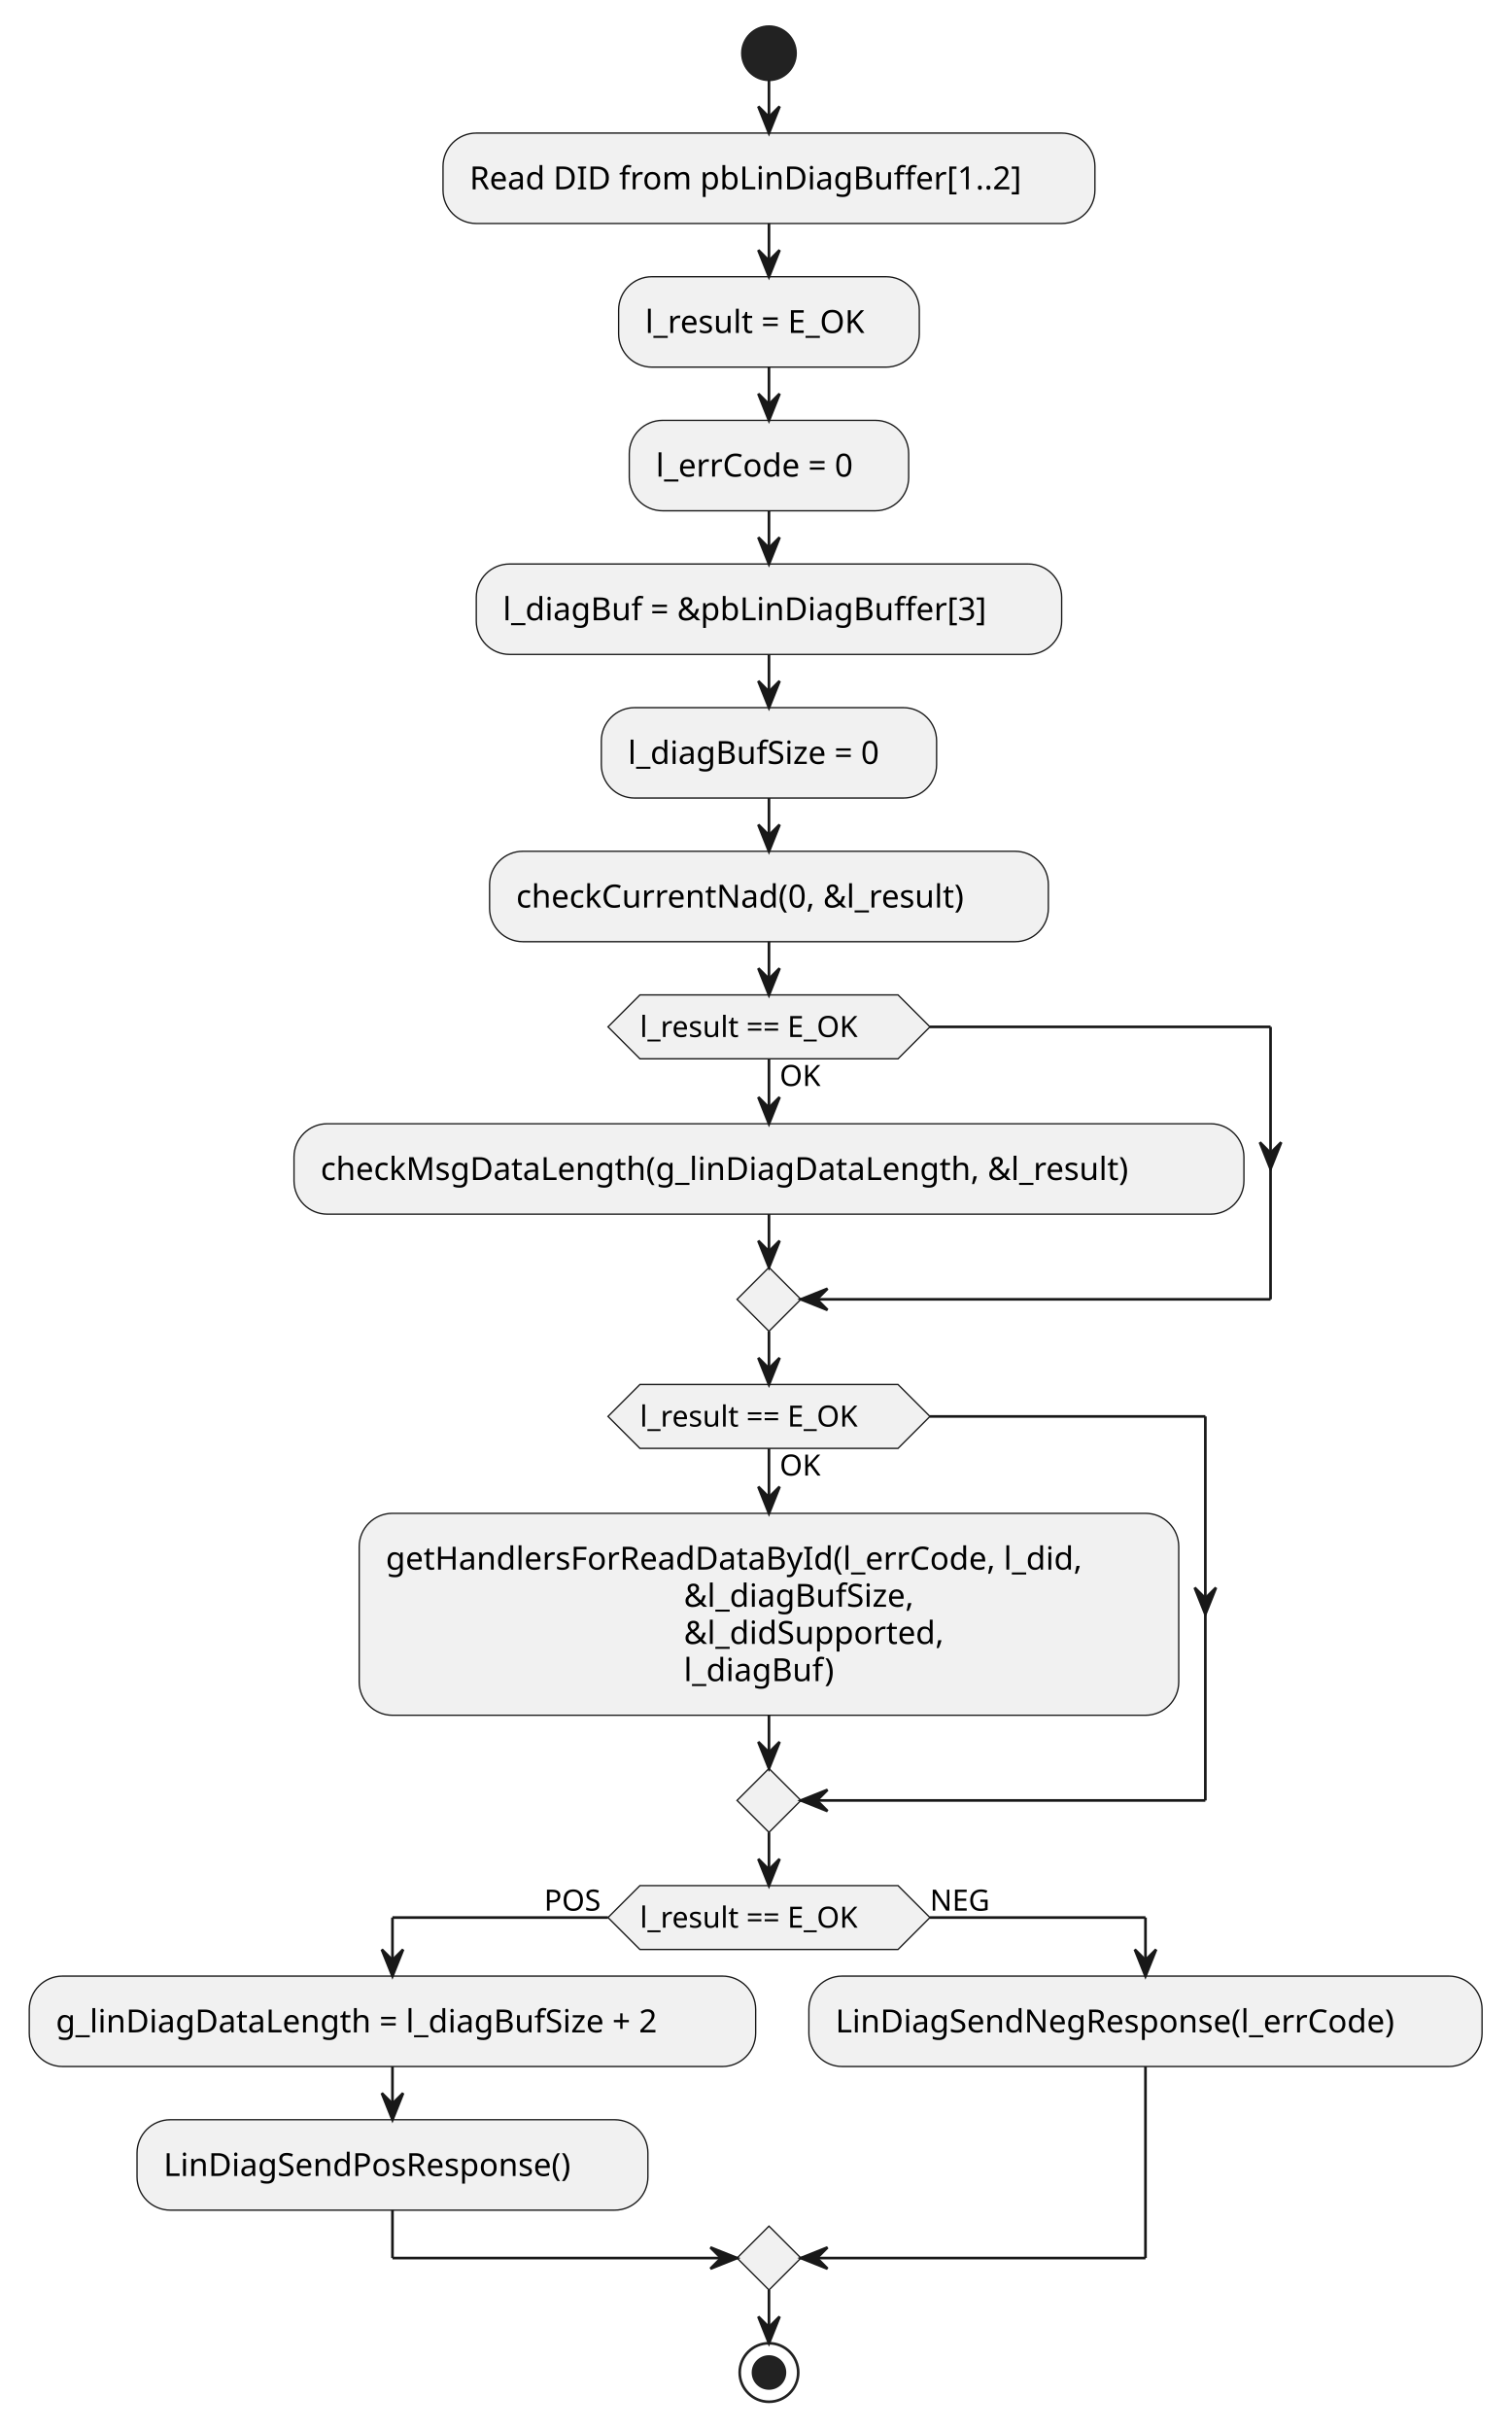
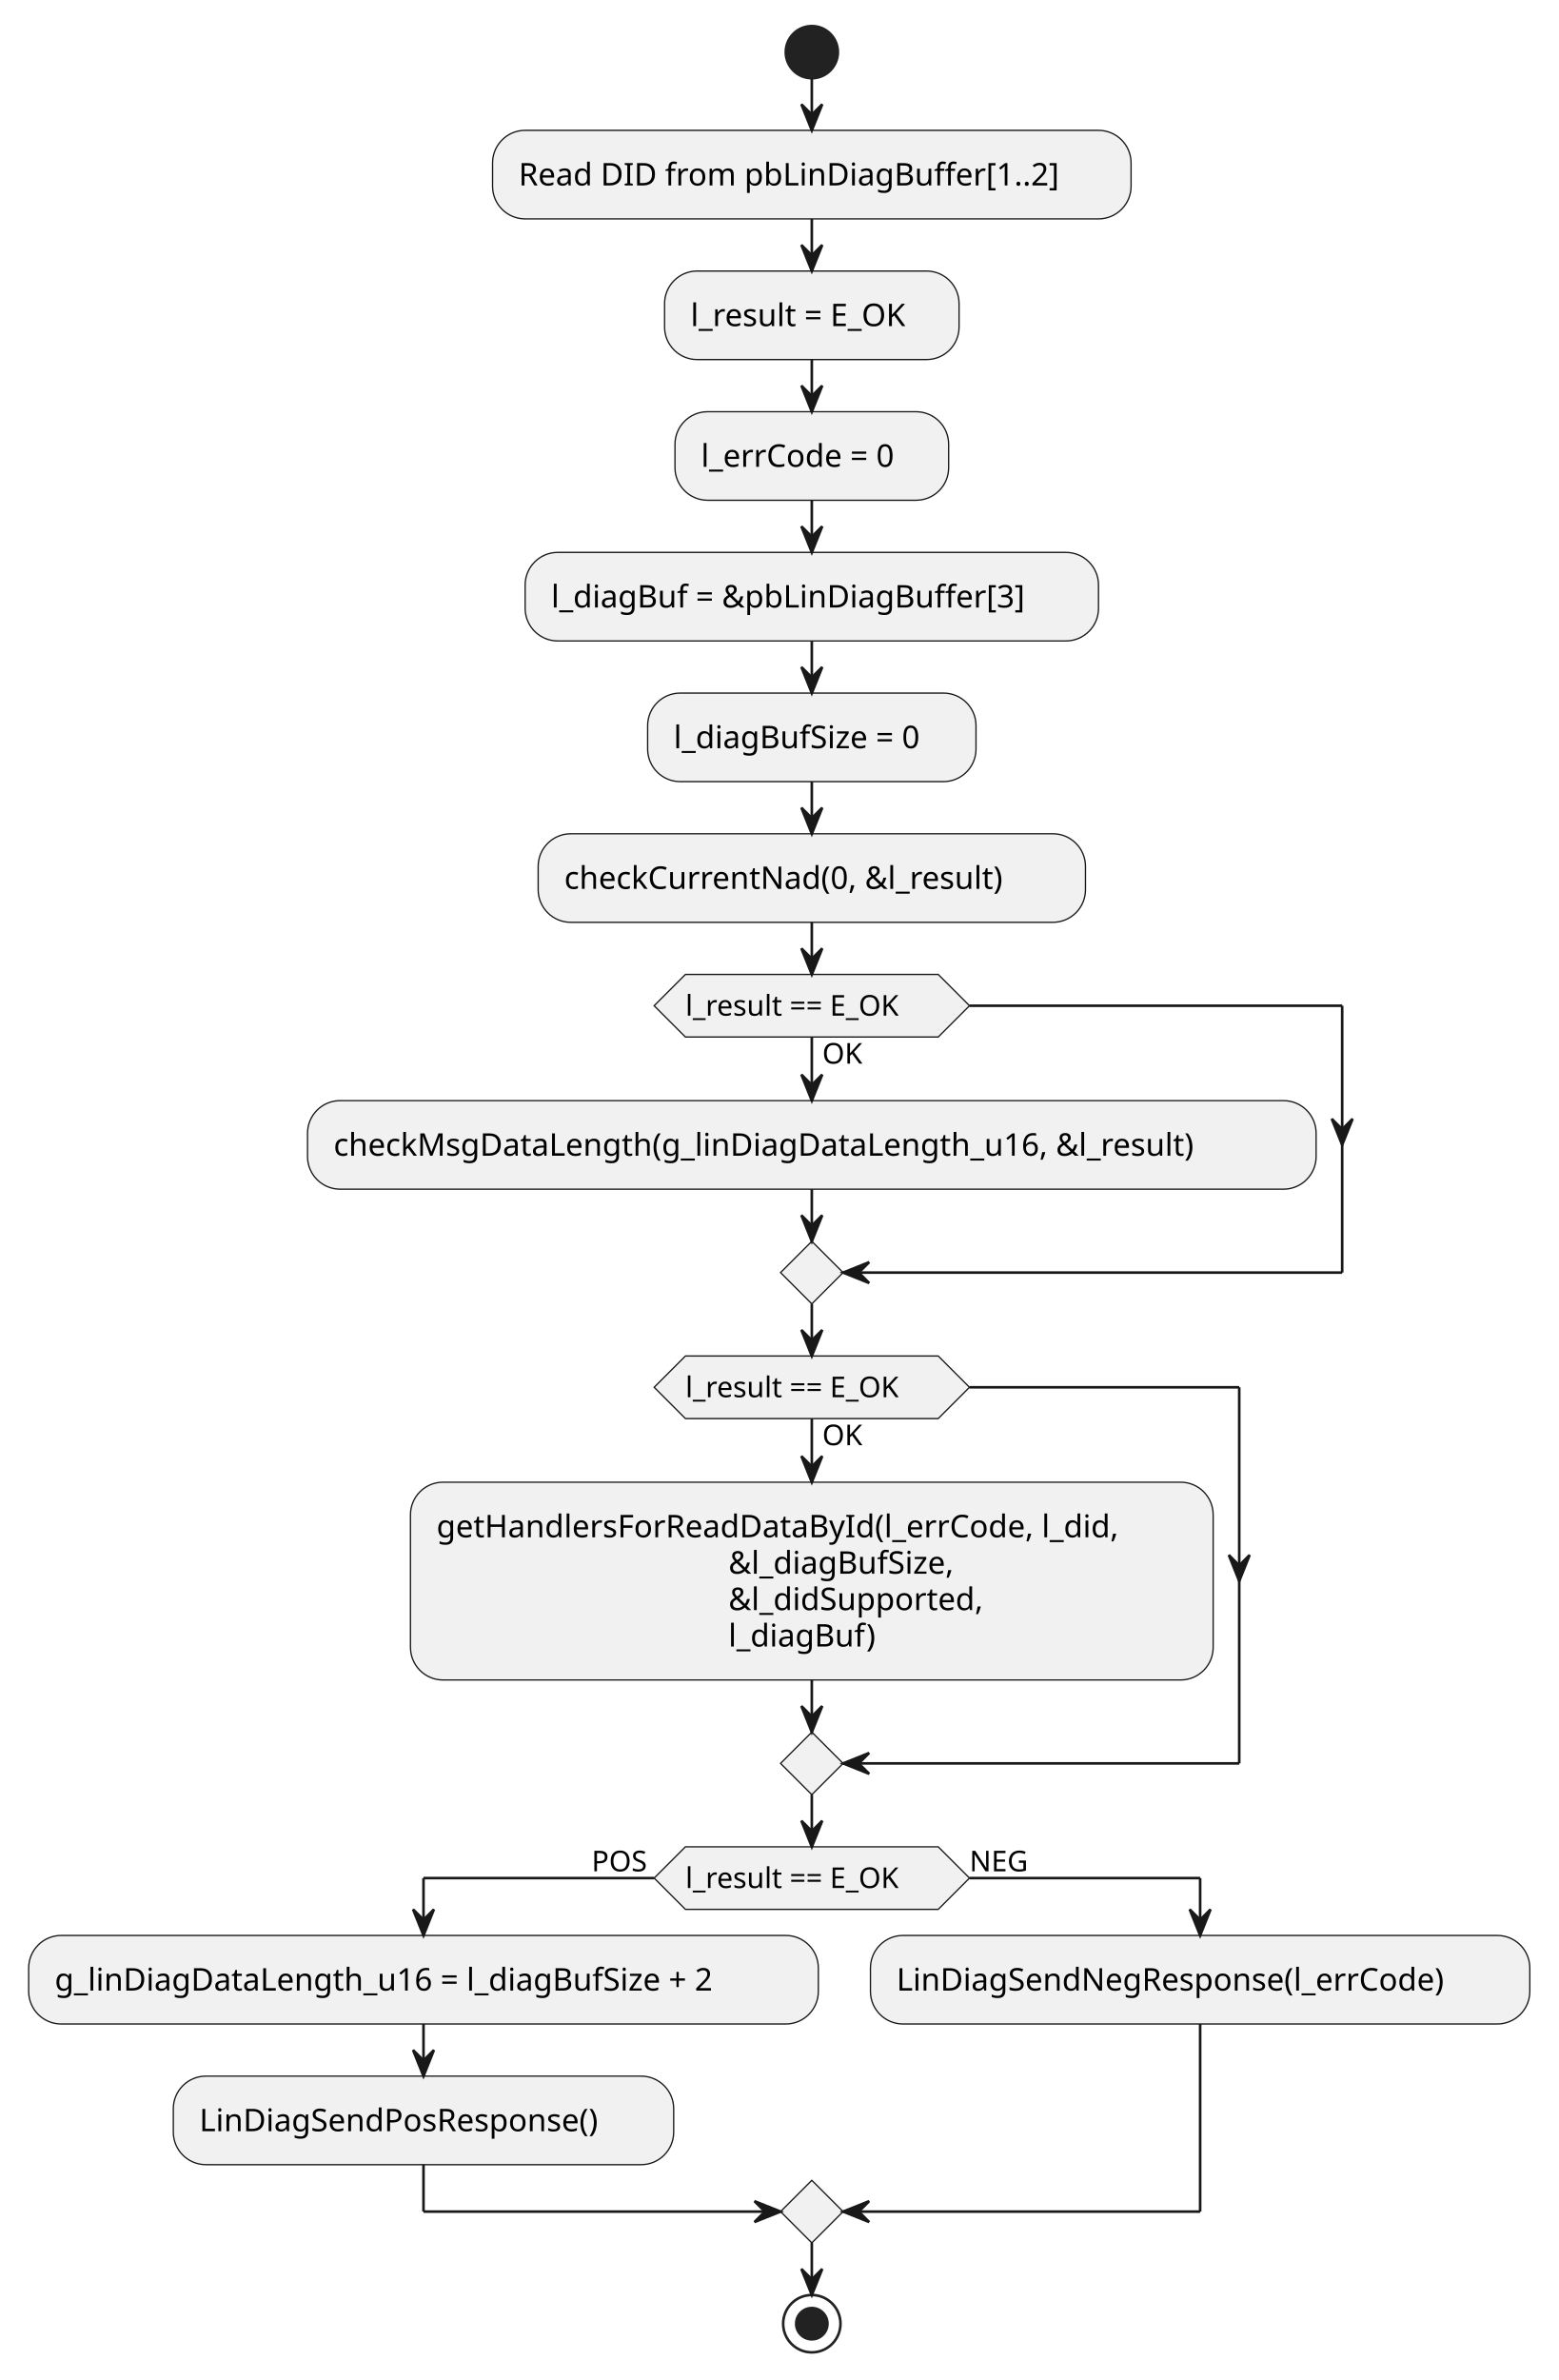
- <svg xmlns="http://www.w3.org/2000/svg" contentStyleType="text/css" height="913px" preserveAspectRatio="none" style="width:568px;height:913px;background:#FFFFFF;" version="1.1" viewBox="0 0 568 913" width="568px" zoomAndPan="magnify">
+ <svg xmlns="http://www.w3.org/2000/svg" contentStyleType="text/css" height="913px" preserveAspectRatio="none" style="width:598px;height:913px;background:#FFFFFF;" version="1.1" viewBox="0 0 598 913" width="598px" zoomAndPan="magnify">
  <defs />
  <g>
-     <ellipse cx="289" cy="20" fill="#222222" rx="10" ry="10" style="stroke:#222222;stroke-width:1.0;" />
-     <rect fill="#F1F1F1" height="33.969" rx="12.5" ry="12.5" style="stroke:#181818;stroke-width:0.5;" width="245" x="166.5" y="50" />
-     <text fill="#000000" font-family="sans-serif" font-size="12" lengthAdjust="spacing" textLength="225" x="176.5" y="71.139">Read DID from pbLinDiagBuffer[1..2]</text>
-     <rect fill="#F1F1F1" height="33.969" rx="12.5" ry="12.5" style="stroke:#181818;stroke-width:0.5;" width="113" x="232.5" y="103.969" />
-     <text fill="#000000" font-family="sans-serif" font-size="12" lengthAdjust="spacing" textLength="93" x="242.5" y="125.107">l_result = E_OK</text>
-     <rect fill="#F1F1F1" height="33.969" rx="12.5" ry="12.5" style="stroke:#181818;stroke-width:0.5;" width="105" x="236.5" y="157.938" />
-     <text fill="#000000" font-family="sans-serif" font-size="12" lengthAdjust="spacing" textLength="85" x="246.5" y="179.076">l_errCode = 0</text>
-     <rect fill="#F1F1F1" height="33.969" rx="12.5" ry="12.5" style="stroke:#181818;stroke-width:0.5;" width="220" x="179" y="211.906" />
-     <text fill="#000000" font-family="sans-serif" font-size="12" lengthAdjust="spacing" textLength="200" x="189" y="233.045">l_diagBuf = &amp;pbLinDiagBuffer[3]</text>
-     <rect fill="#F1F1F1" height="33.969" rx="12.5" ry="12.5" style="stroke:#181818;stroke-width:0.5;" width="126" x="226" y="265.875" />
-     <text fill="#000000" font-family="sans-serif" font-size="12" lengthAdjust="spacing" textLength="106" x="236" y="287.014">l_diagBufSize = 0</text>
-     <rect fill="#F1F1F1" height="33.969" rx="12.5" ry="12.5" style="stroke:#181818;stroke-width:0.5;" width="210" x="184" y="319.844" />
-     <text fill="#000000" font-family="sans-serif" font-size="12" lengthAdjust="spacing" textLength="190" x="194" y="340.982">checkCurrentNad(0, &amp;l_result)</text>
-     <rect fill="#F1F1F1" height="33.969" rx="12.5" ry="12.5" style="stroke:#181818;stroke-width:0.5;" width="357" x="110.5" y="422.215" />
-     <text fill="#000000" font-family="sans-serif" font-size="12" lengthAdjust="spacing" textLength="337" x="120.5" y="443.353">checkMsgDataLength(g_linDiagDataLength, &amp;l_result)</text>
-     <polygon fill="#F1F1F1" points="240.5,373.812,337.5,373.812,349.5,385.812,337.5,397.812,240.5,397.812,228.5,385.812,240.5,373.812" style="stroke:#181818;stroke-width:0.5;" />
-     <text fill="#000000" font-family="sans-serif" font-size="11" lengthAdjust="spacing" textLength="16" x="293" y="408.023">OK</text>
-     <text fill="#000000" font-family="sans-serif" font-size="11" lengthAdjust="spacing" textLength="97" x="240.5" y="389.621">l_result == E_OK</text>
-     <polygon fill="#F1F1F1" points="289,476.184,301,488.184,289,500.184,277,488.184,289,476.184" style="stroke:#181818;stroke-width:0.5;" />
-     <rect fill="#F1F1F1" height="75.875" rx="12.5" ry="12.5" style="stroke:#181818;stroke-width:0.5;" width="308" x="135" y="568.586" />
-     <text fill="#000000" font-family="sans-serif" font-size="12" lengthAdjust="spacing" textLength="288" x="145" y="589.725">getHandlersForReadDataById(l_errCode, l_did,</text>
-     <text fill="#000000" font-family="sans-serif" font-size="12" lengthAdjust="spacing" textLength="94" x="257" y="603.693">&amp;l_diagBufSize,</text>
-     <text fill="#000000" font-family="sans-serif" font-size="12" lengthAdjust="spacing" textLength="108" x="257" y="617.662">&amp;l_didSupported,</text>
-     <text fill="#000000" font-family="sans-serif" font-size="12" lengthAdjust="spacing" textLength="61" x="257" y="631.631">l_diagBuf)</text>
-     <polygon fill="#F1F1F1" points="240.5,520.184,337.5,520.184,349.5,532.184,337.5,544.184,240.5,544.184,228.5,532.184,240.5,520.184" style="stroke:#181818;stroke-width:0.5;" />
-     <text fill="#000000" font-family="sans-serif" font-size="11" lengthAdjust="spacing" textLength="16" x="293" y="554.394">OK</text>
-     <text fill="#000000" font-family="sans-serif" font-size="11" lengthAdjust="spacing" textLength="97" x="240.5" y="535.992">l_result == E_OK</text>
-     <polygon fill="#F1F1F1" points="289,664.461,301,676.461,289,688.461,277,676.461,289,664.461" style="stroke:#181818;stroke-width:0.5;" />
-     <polygon fill="#F1F1F1" points="240.5,708.461,337.5,708.461,349.5,720.461,337.5,732.461,240.5,732.461,228.5,720.461,240.5,708.461" style="stroke:#181818;stroke-width:0.5;" />
-     <text fill="#000000" font-family="sans-serif" font-size="11" lengthAdjust="spacing" textLength="97" x="240.5" y="724.269">l_result == E_OK</text>
-     <text fill="#000000" font-family="sans-serif" font-size="11" lengthAdjust="spacing" textLength="24" x="204.5" y="717.867">POS</text>
-     <text fill="#000000" font-family="sans-serif" font-size="11" lengthAdjust="spacing" textLength="24" x="349.5" y="717.867">NEG</text>
-     <rect fill="#F1F1F1" height="33.969" rx="12.5" ry="12.5" style="stroke:#181818;stroke-width:0.5;" width="273" x="11" y="742.461" />
-     <text fill="#000000" font-family="sans-serif" font-size="12" lengthAdjust="spacing" textLength="253" x="21" y="763.6">g_linDiagDataLength = l_diagBufSize + 2</text>
-     <rect fill="#F1F1F1" height="33.969" rx="12.5" ry="12.5" style="stroke:#181818;stroke-width:0.5;" width="192" x="51.5" y="796.43" />
-     <text fill="#000000" font-family="sans-serif" font-size="12" lengthAdjust="spacing" textLength="172" x="61.5" y="817.568">LinDiagSendPosResponse()</text>
-     <rect fill="#F1F1F1" height="33.969" rx="12.5" ry="12.5" style="stroke:#181818;stroke-width:0.5;" width="253" x="304" y="742.461" />
-     <text fill="#000000" font-family="sans-serif" font-size="12" lengthAdjust="spacing" textLength="233" x="314" y="763.6">LinDiagSendNegResponse(l_errCode)</text>
-     <polygon fill="#F1F1F1" points="289,836.398,301,848.398,289,860.398,277,848.398,289,836.398" style="stroke:#181818;stroke-width:0.5;" />
-     <ellipse cx="289" cy="891.398" fill="none" rx="11" ry="11" style="stroke:#222222;stroke-width:1.0;" />
-     <ellipse cx="289" cy="891.398" fill="#222222" rx="6" ry="6" style="stroke:#222222;stroke-width:1.0;" />
-     <line style="stroke:#181818;stroke-width:1.0;" x1="289" x2="289" y1="30" y2="50" />
-     <polygon fill="#181818" points="285,40,289,50,293,40,289,44" style="stroke:#181818;stroke-width:1.0;" />
-     <line style="stroke:#181818;stroke-width:1.0;" x1="289" x2="289" y1="83.969" y2="103.969" />
-     <polygon fill="#181818" points="285,93.969,289,103.969,293,93.969,289,97.969" style="stroke:#181818;stroke-width:1.0;" />
-     <line style="stroke:#181818;stroke-width:1.0;" x1="289" x2="289" y1="137.938" y2="157.938" />
-     <polygon fill="#181818" points="285,147.938,289,157.938,293,147.938,289,151.938" style="stroke:#181818;stroke-width:1.0;" />
-     <line style="stroke:#181818;stroke-width:1.0;" x1="289" x2="289" y1="191.906" y2="211.906" />
-     <polygon fill="#181818" points="285,201.906,289,211.906,293,201.906,289,205.906" style="stroke:#181818;stroke-width:1.0;" />
-     <line style="stroke:#181818;stroke-width:1.0;" x1="289" x2="289" y1="245.875" y2="265.875" />
-     <polygon fill="#181818" points="285,255.875,289,265.875,293,255.875,289,259.875" style="stroke:#181818;stroke-width:1.0;" />
-     <line style="stroke:#181818;stroke-width:1.0;" x1="289" x2="289" y1="299.844" y2="319.844" />
-     <polygon fill="#181818" points="285,309.844,289,319.844,293,309.844,289,313.844" style="stroke:#181818;stroke-width:1.0;" />
-     <line style="stroke:#181818;stroke-width:1.0;" x1="289" x2="289" y1="397.812" y2="422.215" />
-     <polygon fill="#181818" points="285,412.215,289,422.215,293,412.215,289,416.215" style="stroke:#181818;stroke-width:1.0;" />
-     <line style="stroke:#181818;stroke-width:1.0;" x1="349.5" x2="477.5" y1="385.812" y2="385.812" />
-     <polygon fill="#181818" points="473.5,429.199,477.5,439.199,481.5,429.199,477.5,433.199" style="stroke:#181818;stroke-width:1.0;" />
-     <line style="stroke:#181818;stroke-width:1.0;" x1="477.5" x2="477.5" y1="385.812" y2="488.184" />
-     <line style="stroke:#181818;stroke-width:1.0;" x1="477.5" x2="301" y1="488.184" y2="488.184" />
-     <polygon fill="#181818" points="311,484.184,301,488.184,311,492.184,307,488.184" style="stroke:#181818;stroke-width:1.0;" />
-     <line style="stroke:#181818;stroke-width:1.0;" x1="289" x2="289" y1="456.184" y2="476.184" />
-     <polygon fill="#181818" points="285,466.184,289,476.184,293,466.184,289,470.184" style="stroke:#181818;stroke-width:1.0;" />
-     <line style="stroke:#181818;stroke-width:1.0;" x1="289" x2="289" y1="353.812" y2="373.812" />
-     <polygon fill="#181818" points="285,363.812,289,373.812,293,363.812,289,367.812" style="stroke:#181818;stroke-width:1.0;" />
-     <line style="stroke:#181818;stroke-width:1.0;" x1="289" x2="289" y1="544.184" y2="568.586" />
-     <polygon fill="#181818" points="285,558.586,289,568.586,293,558.586,289,562.586" style="stroke:#181818;stroke-width:1.0;" />
-     <line style="stroke:#181818;stroke-width:1.0;" x1="349.5" x2="453" y1="532.184" y2="532.184" />
-     <polygon fill="#181818" points="449,596.523,453,606.523,457,596.523,453,600.523" style="stroke:#181818;stroke-width:1.0;" />
-     <line style="stroke:#181818;stroke-width:1.0;" x1="453" x2="453" y1="532.184" y2="676.461" />
-     <line style="stroke:#181818;stroke-width:1.0;" x1="453" x2="301" y1="676.461" y2="676.461" />
-     <polygon fill="#181818" points="311,672.461,301,676.461,311,680.461,307,676.461" style="stroke:#181818;stroke-width:1.0;" />
-     <line style="stroke:#181818;stroke-width:1.0;" x1="289" x2="289" y1="644.461" y2="664.461" />
-     <polygon fill="#181818" points="285,654.461,289,664.461,293,654.461,289,658.461" style="stroke:#181818;stroke-width:1.0;" />
-     <line style="stroke:#181818;stroke-width:1.0;" x1="289" x2="289" y1="500.184" y2="520.184" />
-     <polygon fill="#181818" points="285,510.184,289,520.184,293,510.184,289,514.184" style="stroke:#181818;stroke-width:1.0;" />
-     <line style="stroke:#181818;stroke-width:1.0;" x1="147.5" x2="147.5" y1="776.43" y2="796.43" />
-     <polygon fill="#181818" points="143.5,786.43,147.5,796.43,151.5,786.43,147.5,790.43" style="stroke:#181818;stroke-width:1.0;" />
-     <line style="stroke:#181818;stroke-width:1.0;" x1="228.5" x2="147.5" y1="720.461" y2="720.461" />
-     <line style="stroke:#181818;stroke-width:1.0;" x1="147.5" x2="147.5" y1="720.461" y2="742.461" />
-     <polygon fill="#181818" points="143.5,732.461,147.5,742.461,151.5,732.461,147.5,736.461" style="stroke:#181818;stroke-width:1.0;" />
-     <line style="stroke:#181818;stroke-width:1.0;" x1="349.5" x2="430.5" y1="720.461" y2="720.461" />
-     <line style="stroke:#181818;stroke-width:1.0;" x1="430.5" x2="430.5" y1="720.461" y2="742.461" />
-     <polygon fill="#181818" points="426.5,732.461,430.5,742.461,434.5,732.461,430.5,736.461" style="stroke:#181818;stroke-width:1.0;" />
-     <line style="stroke:#181818;stroke-width:1.0;" x1="147.5" x2="147.5" y1="830.398" y2="848.398" />
-     <line style="stroke:#181818;stroke-width:1.0;" x1="147.5" x2="277" y1="848.398" y2="848.398" />
-     <polygon fill="#181818" points="267,844.398,277,848.398,267,852.398,271,848.398" style="stroke:#181818;stroke-width:1.0;" />
-     <line style="stroke:#181818;stroke-width:1.0;" x1="430.5" x2="430.5" y1="776.43" y2="848.398" />
-     <line style="stroke:#181818;stroke-width:1.0;" x1="430.5" x2="301" y1="848.398" y2="848.398" />
-     <polygon fill="#181818" points="311,844.398,301,848.398,311,852.398,307,848.398" style="stroke:#181818;stroke-width:1.0;" />
-     <line style="stroke:#181818;stroke-width:1.0;" x1="289" x2="289" y1="688.461" y2="708.461" />
-     <polygon fill="#181818" points="285,698.461,289,708.461,293,698.461,289,702.461" style="stroke:#181818;stroke-width:1.0;" />
-     <line style="stroke:#181818;stroke-width:1.0;" x1="289" x2="289" y1="860.398" y2="880.398" />
-     <polygon fill="#181818" points="285,870.398,289,880.398,293,870.398,289,874.398" style="stroke:#181818;stroke-width:1.0;" />
+     <ellipse cx="311.5" cy="20" fill="#222222" rx="10" ry="10" style="stroke:#222222;stroke-width:1.0;" />
+     <rect fill="#F1F1F1" height="33.969" rx="12.5" ry="12.5" style="stroke:#181818;stroke-width:0.5;" width="245" x="189" y="50" />
+     <text fill="#000000" font-family="sans-serif" font-size="12" lengthAdjust="spacing" textLength="225" x="199" y="71.139">Read DID from pbLinDiagBuffer[1..2]</text>
+     <rect fill="#F1F1F1" height="33.969" rx="12.5" ry="12.5" style="stroke:#181818;stroke-width:0.5;" width="113" x="255" y="103.969" />
+     <text fill="#000000" font-family="sans-serif" font-size="12" lengthAdjust="spacing" textLength="93" x="265" y="125.107">l_result = E_OK</text>
+     <rect fill="#F1F1F1" height="33.969" rx="12.5" ry="12.5" style="stroke:#181818;stroke-width:0.5;" width="105" x="259" y="157.938" />
+     <text fill="#000000" font-family="sans-serif" font-size="12" lengthAdjust="spacing" textLength="85" x="269" y="179.076">l_errCode = 0</text>
+     <rect fill="#F1F1F1" height="33.969" rx="12.5" ry="12.5" style="stroke:#181818;stroke-width:0.5;" width="220" x="201.5" y="211.906" />
+     <text fill="#000000" font-family="sans-serif" font-size="12" lengthAdjust="spacing" textLength="200" x="211.5" y="233.045">l_diagBuf = &amp;pbLinDiagBuffer[3]</text>
+     <rect fill="#F1F1F1" height="33.969" rx="12.5" ry="12.5" style="stroke:#181818;stroke-width:0.5;" width="126" x="248.5" y="265.875" />
+     <text fill="#000000" font-family="sans-serif" font-size="12" lengthAdjust="spacing" textLength="106" x="258.5" y="287.014">l_diagBufSize = 0</text>
+     <rect fill="#F1F1F1" height="33.969" rx="12.5" ry="12.5" style="stroke:#181818;stroke-width:0.5;" width="210" x="206.5" y="319.844" />
+     <text fill="#000000" font-family="sans-serif" font-size="12" lengthAdjust="spacing" textLength="190" x="216.5" y="340.982">checkCurrentNad(0, &amp;l_result)</text>
+     <rect fill="#F1F1F1" height="33.969" rx="12.5" ry="12.5" style="stroke:#181818;stroke-width:0.5;" width="387" x="118" y="422.215" />
+     <text fill="#000000" font-family="sans-serif" font-size="12" lengthAdjust="spacing" textLength="367" x="128" y="443.353">checkMsgDataLength(g_linDiagDataLength_u16, &amp;l_result)</text>
+     <polygon fill="#F1F1F1" points="263,373.812,360,373.812,372,385.812,360,397.812,263,397.812,251,385.812,263,373.812" style="stroke:#181818;stroke-width:0.5;" />
+     <text fill="#000000" font-family="sans-serif" font-size="11" lengthAdjust="spacing" textLength="16" x="315.5" y="408.023">OK</text>
+     <text fill="#000000" font-family="sans-serif" font-size="11" lengthAdjust="spacing" textLength="97" x="263" y="389.621">l_result == E_OK</text>
+     <polygon fill="#F1F1F1" points="311.5,476.184,323.5,488.184,311.5,500.184,299.5,488.184,311.5,476.184" style="stroke:#181818;stroke-width:0.5;" />
+     <rect fill="#F1F1F1" height="75.875" rx="12.5" ry="12.5" style="stroke:#181818;stroke-width:0.5;" width="308" x="157.5" y="568.586" />
+     <text fill="#000000" font-family="sans-serif" font-size="12" lengthAdjust="spacing" textLength="288" x="167.5" y="589.725">getHandlersForReadDataById(l_errCode, l_did,</text>
+     <text fill="#000000" font-family="sans-serif" font-size="12" lengthAdjust="spacing" textLength="94" x="279.5" y="603.693">&amp;l_diagBufSize,</text>
+     <text fill="#000000" font-family="sans-serif" font-size="12" lengthAdjust="spacing" textLength="108" x="279.5" y="617.662">&amp;l_didSupported,</text>
+     <text fill="#000000" font-family="sans-serif" font-size="12" lengthAdjust="spacing" textLength="61" x="279.5" y="631.631">l_diagBuf)</text>
+     <polygon fill="#F1F1F1" points="263,520.184,360,520.184,372,532.184,360,544.184,263,544.184,251,532.184,263,520.184" style="stroke:#181818;stroke-width:0.5;" />
+     <text fill="#000000" font-family="sans-serif" font-size="11" lengthAdjust="spacing" textLength="16" x="315.5" y="554.394">OK</text>
+     <text fill="#000000" font-family="sans-serif" font-size="11" lengthAdjust="spacing" textLength="97" x="263" y="535.992">l_result == E_OK</text>
+     <polygon fill="#F1F1F1" points="311.5,664.461,323.5,676.461,311.5,688.461,299.5,676.461,311.5,664.461" style="stroke:#181818;stroke-width:0.5;" />
+     <polygon fill="#F1F1F1" points="263,708.461,360,708.461,372,720.461,360,732.461,263,732.461,251,720.461,263,708.461" style="stroke:#181818;stroke-width:0.5;" />
+     <text fill="#000000" font-family="sans-serif" font-size="11" lengthAdjust="spacing" textLength="97" x="263" y="724.269">l_result == E_OK</text>
+     <text fill="#000000" font-family="sans-serif" font-size="11" lengthAdjust="spacing" textLength="24" x="227" y="717.867">POS</text>
+     <text fill="#000000" font-family="sans-serif" font-size="11" lengthAdjust="spacing" textLength="24" x="372" y="717.867">NEG</text>
+     <rect fill="#F1F1F1" height="33.969" rx="12.5" ry="12.5" style="stroke:#181818;stroke-width:0.5;" width="303" x="11" y="742.461" />
+     <text fill="#000000" font-family="sans-serif" font-size="12" lengthAdjust="spacing" textLength="283" x="21" y="763.6">g_linDiagDataLength_u16 = l_diagBufSize + 2</text>
+     <rect fill="#F1F1F1" height="33.969" rx="12.5" ry="12.5" style="stroke:#181818;stroke-width:0.5;" width="192" x="66.5" y="796.43" />
+     <text fill="#000000" font-family="sans-serif" font-size="12" lengthAdjust="spacing" textLength="172" x="76.5" y="817.568">LinDiagSendPosResponse()</text>
+     <rect fill="#F1F1F1" height="33.969" rx="12.5" ry="12.5" style="stroke:#181818;stroke-width:0.5;" width="253" x="334" y="742.461" />
+     <text fill="#000000" font-family="sans-serif" font-size="12" lengthAdjust="spacing" textLength="233" x="344" y="763.6">LinDiagSendNegResponse(l_errCode)</text>
+     <polygon fill="#F1F1F1" points="311.5,836.398,323.5,848.398,311.5,860.398,299.5,848.398,311.5,836.398" style="stroke:#181818;stroke-width:0.5;" />
+     <ellipse cx="311.5" cy="891.398" fill="none" rx="11" ry="11" style="stroke:#222222;stroke-width:1.0;" />
+     <ellipse cx="311.5" cy="891.398" fill="#222222" rx="6" ry="6" style="stroke:#222222;stroke-width:1.0;" />
+     <line style="stroke:#181818;stroke-width:1.0;" x1="311.5" x2="311.5" y1="30" y2="50" />
+     <polygon fill="#181818" points="307.5,40,311.5,50,315.5,40,311.5,44" style="stroke:#181818;stroke-width:1.0;" />
+     <line style="stroke:#181818;stroke-width:1.0;" x1="311.5" x2="311.5" y1="83.969" y2="103.969" />
+     <polygon fill="#181818" points="307.5,93.969,311.5,103.969,315.5,93.969,311.5,97.969" style="stroke:#181818;stroke-width:1.0;" />
+     <line style="stroke:#181818;stroke-width:1.0;" x1="311.5" x2="311.5" y1="137.938" y2="157.938" />
+     <polygon fill="#181818" points="307.5,147.938,311.5,157.938,315.5,147.938,311.5,151.938" style="stroke:#181818;stroke-width:1.0;" />
+     <line style="stroke:#181818;stroke-width:1.0;" x1="311.5" x2="311.5" y1="191.906" y2="211.906" />
+     <polygon fill="#181818" points="307.5,201.906,311.5,211.906,315.5,201.906,311.5,205.906" style="stroke:#181818;stroke-width:1.0;" />
+     <line style="stroke:#181818;stroke-width:1.0;" x1="311.5" x2="311.5" y1="245.875" y2="265.875" />
+     <polygon fill="#181818" points="307.5,255.875,311.5,265.875,315.5,255.875,311.5,259.875" style="stroke:#181818;stroke-width:1.0;" />
+     <line style="stroke:#181818;stroke-width:1.0;" x1="311.5" x2="311.5" y1="299.844" y2="319.844" />
+     <polygon fill="#181818" points="307.5,309.844,311.5,319.844,315.5,309.844,311.5,313.844" style="stroke:#181818;stroke-width:1.0;" />
+     <line style="stroke:#181818;stroke-width:1.0;" x1="311.5" x2="311.5" y1="397.812" y2="422.215" />
+     <polygon fill="#181818" points="307.5,412.215,311.5,422.215,315.5,412.215,311.5,416.215" style="stroke:#181818;stroke-width:1.0;" />
+     <line style="stroke:#181818;stroke-width:1.0;" x1="372" x2="515" y1="385.812" y2="385.812" />
+     <polygon fill="#181818" points="511,429.199,515,439.199,519,429.199,515,433.199" style="stroke:#181818;stroke-width:1.0;" />
+     <line style="stroke:#181818;stroke-width:1.0;" x1="515" x2="515" y1="385.812" y2="488.184" />
+     <line style="stroke:#181818;stroke-width:1.0;" x1="515" x2="323.5" y1="488.184" y2="488.184" />
+     <polygon fill="#181818" points="333.5,484.184,323.5,488.184,333.5,492.184,329.5,488.184" style="stroke:#181818;stroke-width:1.0;" />
+     <line style="stroke:#181818;stroke-width:1.0;" x1="311.5" x2="311.5" y1="456.184" y2="476.184" />
+     <polygon fill="#181818" points="307.5,466.184,311.5,476.184,315.5,466.184,311.5,470.184" style="stroke:#181818;stroke-width:1.0;" />
+     <line style="stroke:#181818;stroke-width:1.0;" x1="311.5" x2="311.5" y1="353.812" y2="373.812" />
+     <polygon fill="#181818" points="307.5,363.812,311.5,373.812,315.5,363.812,311.5,367.812" style="stroke:#181818;stroke-width:1.0;" />
+     <line style="stroke:#181818;stroke-width:1.0;" x1="311.5" x2="311.5" y1="544.184" y2="568.586" />
+     <polygon fill="#181818" points="307.5,558.586,311.5,568.586,315.5,558.586,311.5,562.586" style="stroke:#181818;stroke-width:1.0;" />
+     <line style="stroke:#181818;stroke-width:1.0;" x1="372" x2="475.5" y1="532.184" y2="532.184" />
+     <polygon fill="#181818" points="471.5,596.523,475.5,606.523,479.5,596.523,475.5,600.523" style="stroke:#181818;stroke-width:1.0;" />
+     <line style="stroke:#181818;stroke-width:1.0;" x1="475.5" x2="475.5" y1="532.184" y2="676.461" />
+     <line style="stroke:#181818;stroke-width:1.0;" x1="475.5" x2="323.5" y1="676.461" y2="676.461" />
+     <polygon fill="#181818" points="333.5,672.461,323.5,676.461,333.5,680.461,329.5,676.461" style="stroke:#181818;stroke-width:1.0;" />
+     <line style="stroke:#181818;stroke-width:1.0;" x1="311.5" x2="311.5" y1="644.461" y2="664.461" />
+     <polygon fill="#181818" points="307.5,654.461,311.5,664.461,315.5,654.461,311.5,658.461" style="stroke:#181818;stroke-width:1.0;" />
+     <line style="stroke:#181818;stroke-width:1.0;" x1="311.5" x2="311.5" y1="500.184" y2="520.184" />
+     <polygon fill="#181818" points="307.5,510.184,311.5,520.184,315.5,510.184,311.5,514.184" style="stroke:#181818;stroke-width:1.0;" />
+     <line style="stroke:#181818;stroke-width:1.0;" x1="162.5" x2="162.5" y1="776.43" y2="796.43" />
+     <polygon fill="#181818" points="158.5,786.43,162.5,796.43,166.5,786.43,162.5,790.43" style="stroke:#181818;stroke-width:1.0;" />
+     <line style="stroke:#181818;stroke-width:1.0;" x1="251" x2="162.5" y1="720.461" y2="720.461" />
+     <line style="stroke:#181818;stroke-width:1.0;" x1="162.5" x2="162.5" y1="720.461" y2="742.461" />
+     <polygon fill="#181818" points="158.5,732.461,162.5,742.461,166.5,732.461,162.5,736.461" style="stroke:#181818;stroke-width:1.0;" />
+     <line style="stroke:#181818;stroke-width:1.0;" x1="372" x2="460.5" y1="720.461" y2="720.461" />
+     <line style="stroke:#181818;stroke-width:1.0;" x1="460.5" x2="460.5" y1="720.461" y2="742.461" />
+     <polygon fill="#181818" points="456.5,732.461,460.5,742.461,464.5,732.461,460.5,736.461" style="stroke:#181818;stroke-width:1.0;" />
+     <line style="stroke:#181818;stroke-width:1.0;" x1="162.5" x2="162.5" y1="830.398" y2="848.398" />
+     <line style="stroke:#181818;stroke-width:1.0;" x1="162.5" x2="299.5" y1="848.398" y2="848.398" />
+     <polygon fill="#181818" points="289.5,844.398,299.5,848.398,289.5,852.398,293.5,848.398" style="stroke:#181818;stroke-width:1.0;" />
+     <line style="stroke:#181818;stroke-width:1.0;" x1="460.5" x2="460.5" y1="776.43" y2="848.398" />
+     <line style="stroke:#181818;stroke-width:1.0;" x1="460.5" x2="323.5" y1="848.398" y2="848.398" />
+     <polygon fill="#181818" points="333.5,844.398,323.5,848.398,333.5,852.398,329.5,848.398" style="stroke:#181818;stroke-width:1.0;" />
+     <line style="stroke:#181818;stroke-width:1.0;" x1="311.5" x2="311.5" y1="688.461" y2="708.461" />
+     <polygon fill="#181818" points="307.5,698.461,311.5,708.461,315.5,698.461,311.5,702.461" style="stroke:#181818;stroke-width:1.0;" />
+     <line style="stroke:#181818;stroke-width:1.0;" x1="311.5" x2="311.5" y1="860.398" y2="880.398" />
+     <polygon fill="#181818" points="307.5,870.398,311.5,880.398,315.5,870.398,311.5,874.398" style="stroke:#181818;stroke-width:1.0;" />
  </g>
</svg>
